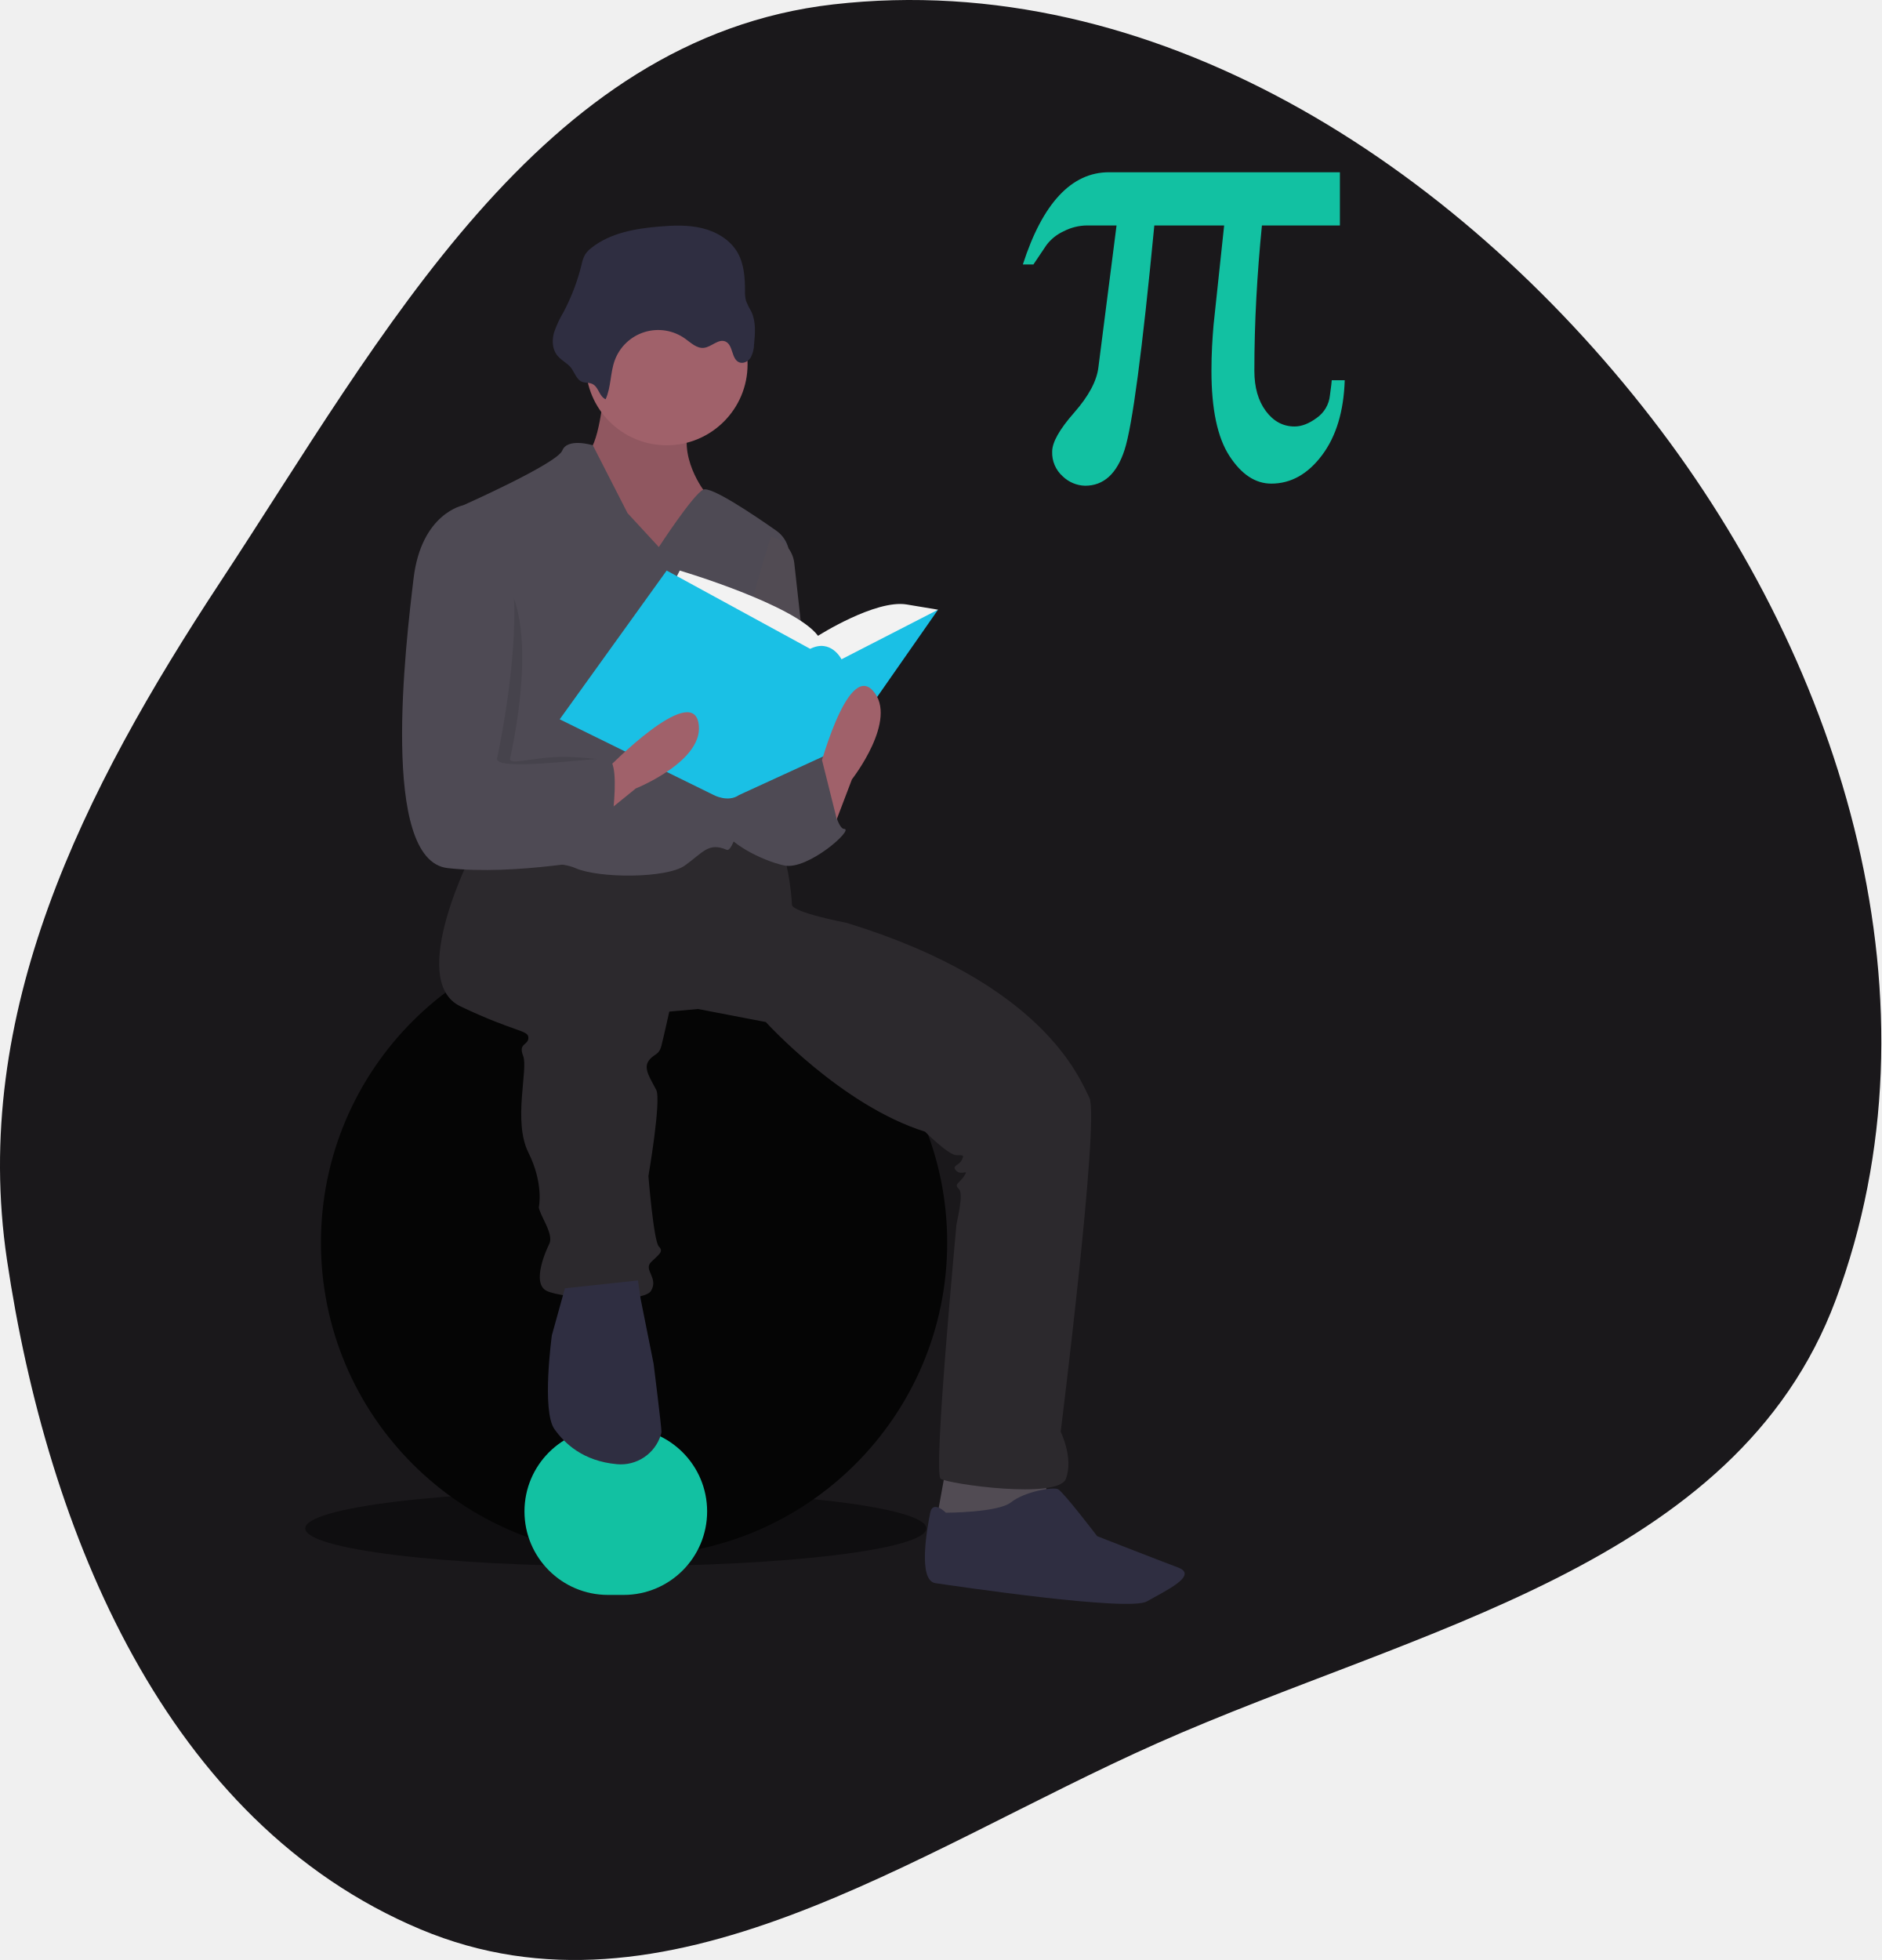
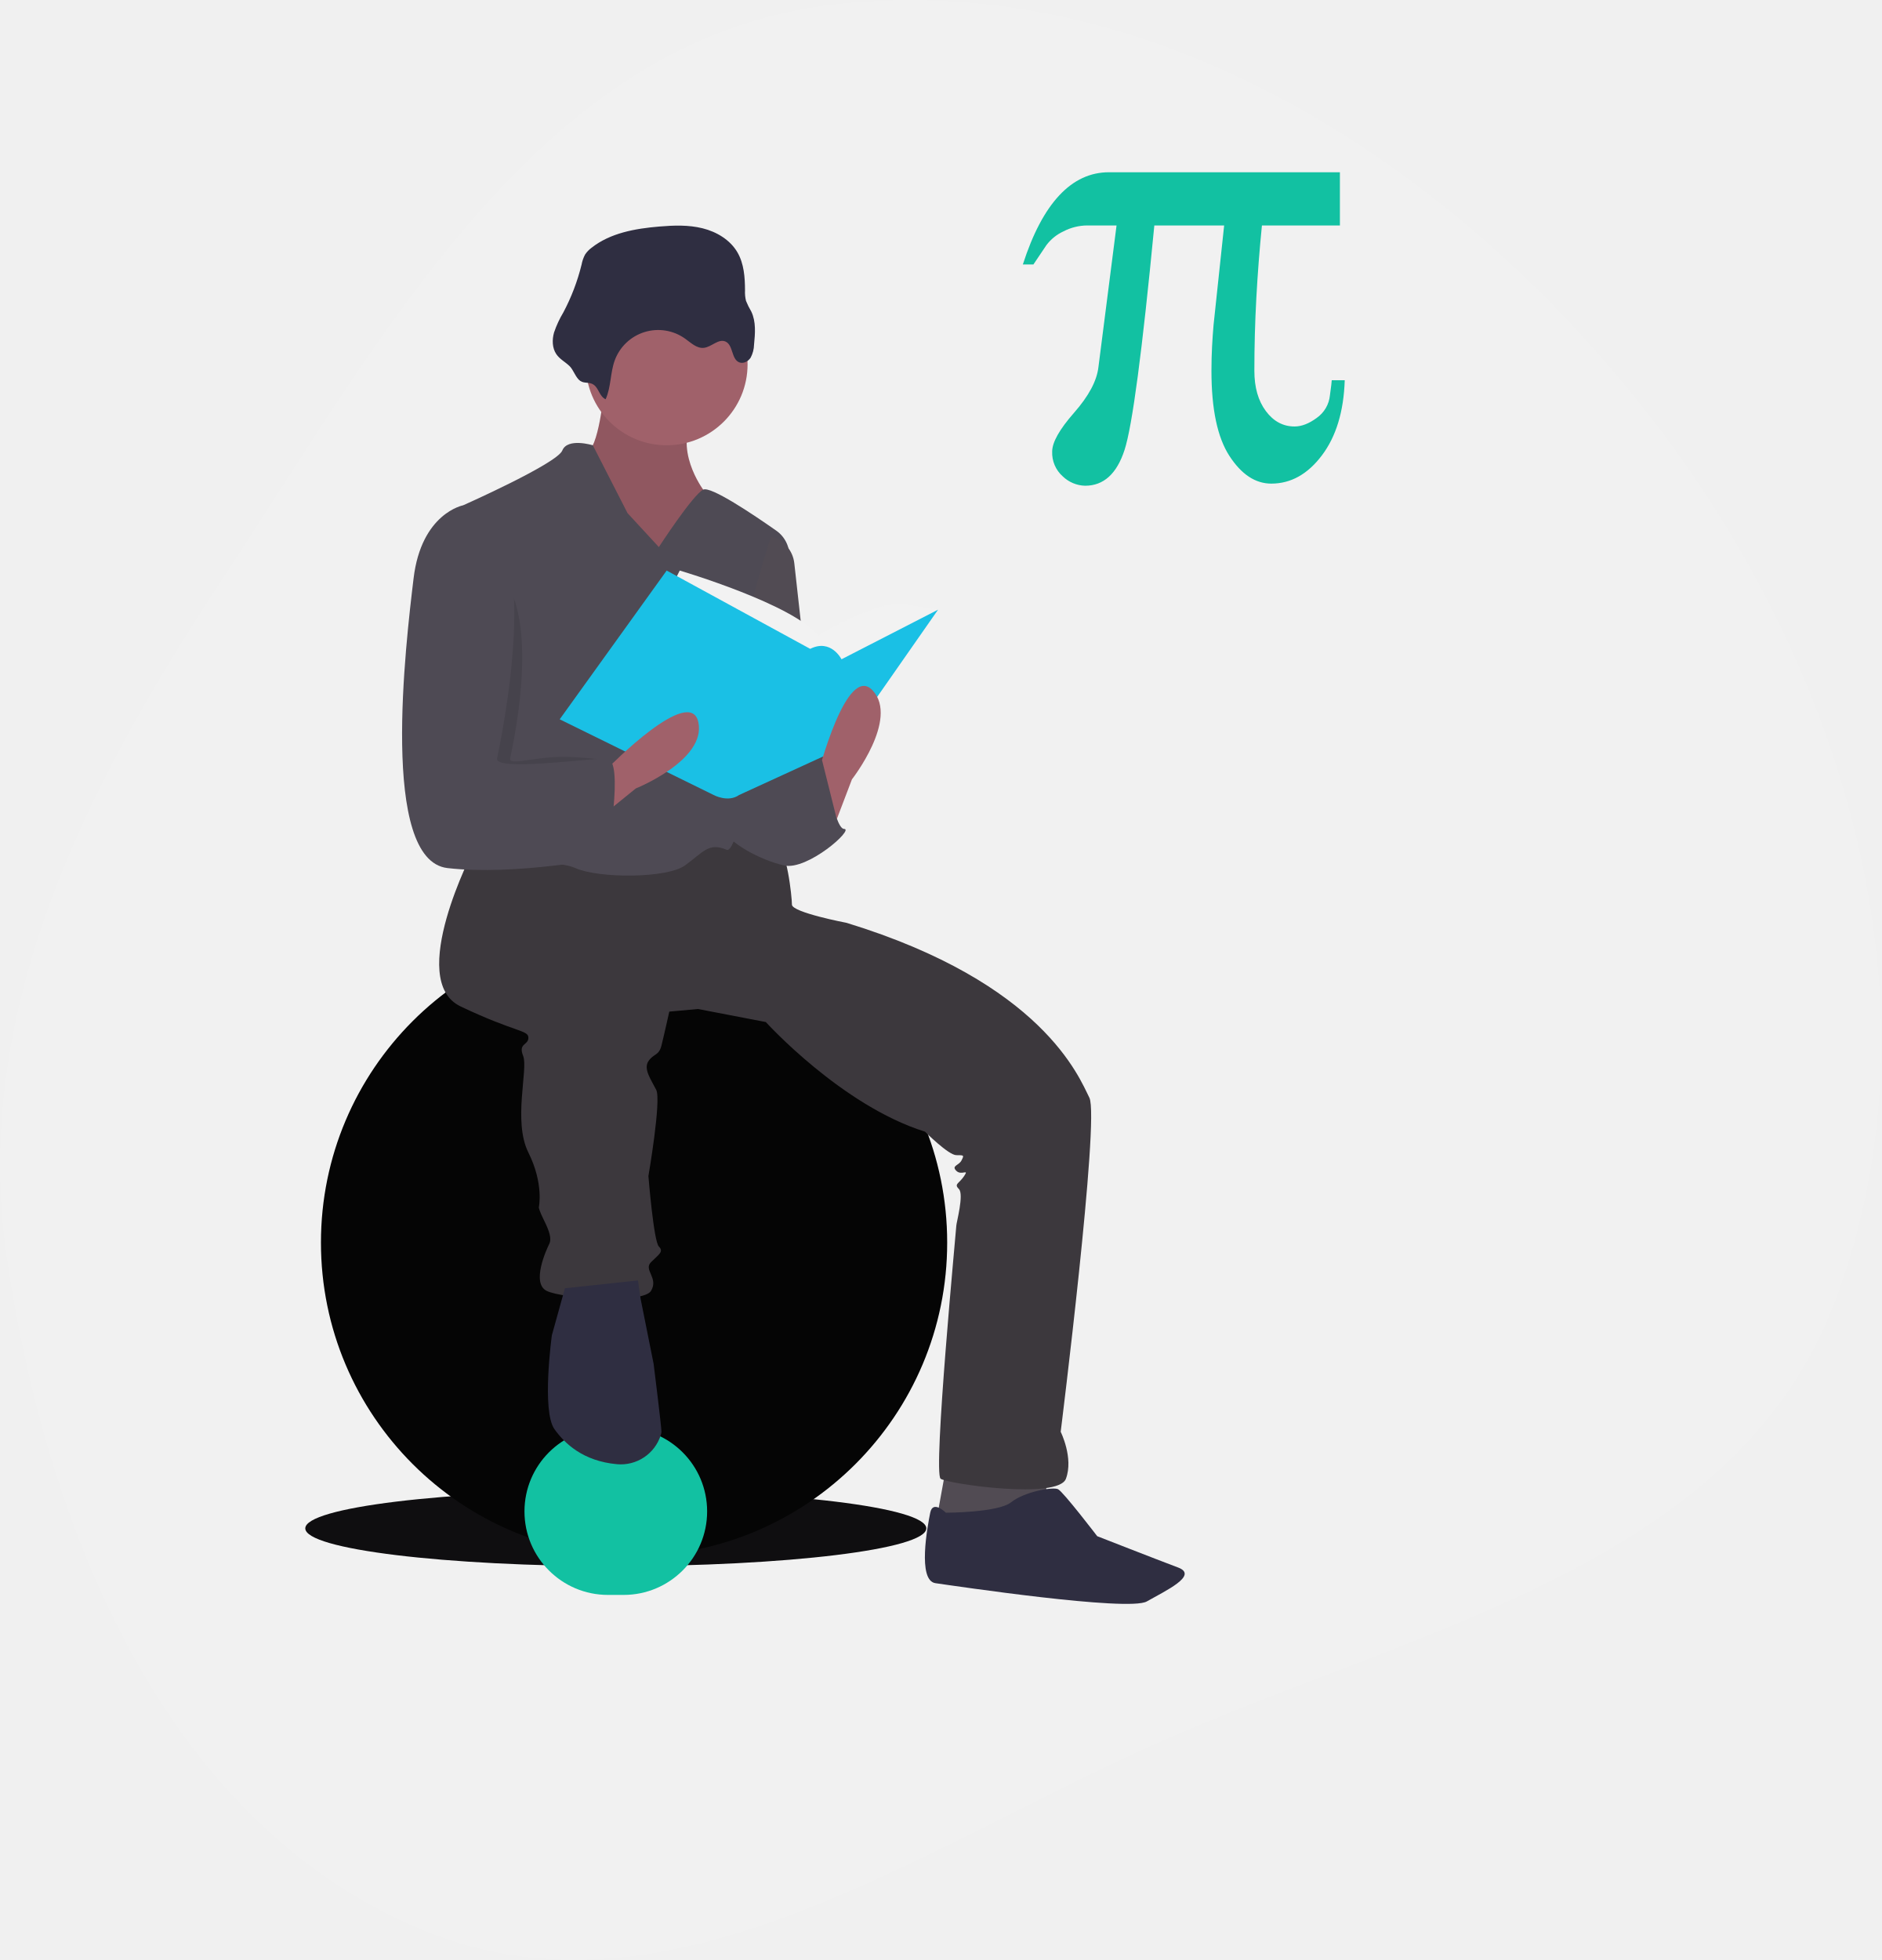
<svg xmlns="http://www.w3.org/2000/svg" width="721" height="751" viewBox="0 0 721 751" fill="none">
-   <path fill-rule="evenodd" clip-rule="evenodd" d="M319.381 1.683C441.822 -12.316 557.552 62.802 632.98 160.281C707.043 255.995 745.849 384.728 703.511 498.11C665.394 600.192 542.957 623.742 443.398 667.993C350.086 709.468 255.209 778.781 161.075 739.209C63.626 698.243 18.202 587.299 2.671 482.719C-11.355 388.266 31.91 302.752 84.416 223.002C146.669 128.45 206.923 14.541 319.381 1.683Z" fill="#1A181B" />
+   <path fill-rule="evenodd" clip-rule="evenodd" d="M319.381 1.683C441.822 -12.316 557.552 62.802 632.98 160.281C707.043 255.995 745.849 384.728 703.511 498.11C665.394 600.192 542.957 623.742 443.398 667.993C350.086 709.468 255.209 778.781 161.075 739.209C63.626 698.243 18.202 587.299 2.671 482.719C-11.355 388.266 31.91 302.752 84.416 223.002C146.669 128.45 206.923 14.541 319.381 1.683Z" fill="white" fill-opacity="0.05" />
  <path d="M236 600.114C301.722 600.114 355 593.622 355 585.614C355 577.605 301.722 571.114 236 571.114C170.278 571.114 117 577.605 117 585.614C117 593.622 170.278 600.114 236 600.114Z" fill="#0F0E10" />
  <path d="M243 596.114C309.274 596.114 363 542.388 363 476.114C363 409.839 309.274 356.114 243 356.114C176.726 356.114 123 409.839 123 476.114C123 542.388 176.726 596.114 243 596.114Z" fill="#050505" />
  <path d="M239 547.114H233C215.327 547.114 201 561.44 201 579.114C201 596.787 215.327 611.114 233 611.114H239C256.673 611.114 271 596.787 271 579.114C271 561.44 256.673 547.114 239 547.114Z" fill="#12C1A2" />
  <path d="M362.5 562.614L358.5 584.614L384.5 588.614L401.5 578.614L400.5 562.614H362.5Z" fill="#514B53" />
  <path d="M231.5 149.613C231.5 149.613 229.5 172.613 224.5 173.613C219.5 174.613 235.5 214.613 235.5 214.613H259.5L278.5 209.613L269.5 187.613C269.5 187.613 257.5 171.613 266.5 158.613C275.5 145.613 231.5 149.613 231.5 149.613Z" fill="#A0616A" />
  <path opacity="0.1" d="M231.5 149.613C231.5 149.613 229.5 172.613 224.5 173.613C219.5 174.613 235.5 214.613 235.5 214.613H259.5L278.5 209.613L269.5 187.613C269.5 187.613 257.5 171.613 266.5 158.613C275.5 145.613 231.5 149.613 231.5 149.613Z" fill="black" />
-   <path d="M181.5 325.614C181.5 325.614 155.5 375.614 176.5 385.614C197.5 395.614 202.5 394.614 202.5 397.614C202.5 400.614 198.5 399.614 200.5 404.614C202.5 409.614 196.5 429.614 202.5 441.614C208.5 453.614 206.5 462.614 206.5 462.614C206.5 462.614 206.5 463.614 208.5 467.614C210.5 471.614 211.5 474.614 210.5 476.614C209.5 478.614 203.5 491.614 209.5 494.614C215.5 497.614 246.5 499.614 249.5 494.614C252.5 489.614 246.5 486.614 249.5 483.614C252.5 480.614 254.5 479.614 252.5 477.614C250.5 475.614 248.5 450.614 248.5 450.614C248.5 450.614 253.5 421.614 251.5 417.614C249.5 413.614 246.5 409.614 248.5 406.614C250.5 403.614 252.5 404.614 253.5 400.614C254.5 396.614 256.5 387.614 256.5 387.614L267.5 386.614L293.5 391.614C293.5 391.614 322.5 423.614 354.5 433.614C354.5 433.614 363.5 442.614 366.5 442.614C369.5 442.614 369.5 442.614 368.5 444.614C367.5 446.614 364.5 446.614 366.5 448.614C368.5 450.614 371.5 447.614 369.5 450.614C367.5 453.614 365.5 453.614 367.5 455.614C369.5 457.614 366.5 468.614 366.5 469.614C366.5 470.614 357.5 564.614 360.5 566.614C363.5 568.614 405.5 574.614 408.5 566.614C411.5 558.614 406.5 548.614 406.5 548.614C406.5 548.614 421.5 428.614 417.5 420.614C413.5 412.614 399.5 376.614 324.5 353.614C324.5 353.614 303.5 349.614 303.5 346.614C303.5 343.614 301.5 324.614 297.5 323.614C293.5 322.614 270.5 321.614 270.5 321.614L241.5 330.614L201.5 323.614L181.5 325.614Z" fill="#2C292D" />
+   <path d="M181.5 325.614C181.5 325.614 155.5 375.614 176.5 385.614C197.5 395.614 202.5 394.614 202.5 397.614C202.5 400.614 198.5 399.614 200.5 404.614C202.5 409.614 196.5 429.614 202.5 441.614C208.5 453.614 206.5 462.614 206.5 462.614C206.5 462.614 206.5 463.614 208.5 467.614C210.5 471.614 211.5 474.614 210.5 476.614C209.5 478.614 203.5 491.614 209.5 494.614C215.5 497.614 246.5 499.614 249.5 494.614C252.5 489.614 246.5 486.614 249.5 483.614C252.5 480.614 254.5 479.614 252.5 477.614C250.5 475.614 248.5 450.614 248.5 450.614C248.5 450.614 253.5 421.614 251.5 417.614C249.5 413.614 246.5 409.614 248.5 406.614C250.5 403.614 252.5 404.614 253.5 400.614C254.5 396.614 256.5 387.614 256.5 387.614L267.5 386.614L293.5 391.614C293.5 391.614 322.5 423.614 354.5 433.614C354.5 433.614 363.5 442.614 366.5 442.614C369.5 442.614 369.5 442.614 368.5 444.614C367.5 446.614 364.5 446.614 366.5 448.614C368.5 450.614 371.5 447.614 369.5 450.614C367.5 453.614 365.5 453.614 367.5 455.614C369.5 457.614 366.5 468.614 366.5 469.614C366.5 470.614 357.5 564.614 360.5 566.614C363.5 568.614 405.5 574.614 408.5 566.614C411.5 558.614 406.5 548.614 406.5 548.614C406.5 548.614 421.5 428.614 417.5 420.614C413.5 412.614 399.5 376.614 324.5 353.614C324.5 353.614 303.5 349.614 303.5 346.614C303.5 343.614 301.5 324.614 297.5 323.614C293.5 322.614 270.5 321.614 270.5 321.614L241.5 330.614L201.5 323.614L181.5 325.614Z" fill="#3C383D" />
  <path d="M216.5 493.614L211.5 511.614C211.5 511.614 207.5 540.614 212.5 547.614C216.428 553.112 223.44 559.844 236.445 561.026C240.089 561.36 243.739 560.44 246.79 558.419C249.841 556.397 252.11 553.395 253.223 549.908C253.372 549.491 253.466 549.055 253.5 548.614C253.5 546.614 250.5 522.614 250.5 522.614L245.5 497.614L244.5 490.614L216.5 493.614Z" fill="#2F2E41" />
  <path d="M362.5 579.613C362.5 579.613 357.5 574.613 356.5 579.613C355.5 584.613 351.5 605.613 358.5 606.613C365.5 607.613 432.5 617.613 439.5 613.613C446.5 609.613 459.5 603.613 451.5 600.613C443.5 597.613 420.5 588.613 420.5 588.613C420.5 588.613 407.5 571.613 405.5 570.613C403.5 569.613 392.5 571.613 387.5 575.613C382.5 579.613 362.5 579.613 362.5 579.613Z" fill="#2F2E41" />
  <path d="M255.5 170.614C272.621 170.614 286.5 156.734 286.5 139.614C286.5 122.493 272.621 108.614 255.5 108.614C238.379 108.614 224.5 122.493 224.5 139.614C224.5 156.734 238.379 170.614 255.5 170.614Z" fill="#A0616A" />
  <path d="M252.5 209.614L240.5 196.614L227.198 170.614C227.198 170.614 217.5 167.614 215.5 172.614C213.5 177.614 177.5 193.614 177.5 193.614C177.5 193.614 186.5 277.614 182.5 285.614C178.5 293.614 171.5 325.614 177.5 328.614C183.5 331.614 211.5 328.614 220.5 332.614C229.5 336.614 255.5 336.614 262.5 331.614C269.5 326.614 271.5 322.614 278.5 325.614C284.459 328.168 298.39 240.853 302.401 214.833C302.739 212.647 302.459 210.411 301.591 208.377C300.724 206.342 299.304 204.592 297.493 203.323C288.521 197.029 272.361 186.183 269.5 187.614C265.5 189.614 252.5 209.614 252.5 209.614Z" fill="#4E4A54" />
  <path d="M295.5 205.614C297.848 206.201 299.96 207.492 301.553 209.315C303.146 211.137 304.143 213.404 304.41 215.809L312.5 288.614C312.5 288.614 292.5 331.614 282.5 302.614C272.5 273.614 295.5 205.614 295.5 205.614Z" fill="#514B53" />
  <path d="M293.5 295.614L315.5 289.614C315.5 289.614 319.5 317.614 323.5 317.614C327.5 317.614 309.5 333.614 300.5 331.614C291.5 329.614 278.5 322.614 277.5 317.614C276.5 312.614 286.5 291.614 286.5 291.614L293.5 295.614Z" fill="#4E4A54" />
  <path d="M232.099 152.987C234.206 148.339 233.84 142.917 235.583 138.12C236.516 135.551 238.031 133.233 240.008 131.347C241.985 129.461 244.372 128.057 246.981 127.245C249.591 126.434 252.353 126.237 255.051 126.67C257.749 127.102 260.311 128.153 262.536 129.739C264.778 131.338 267.026 133.583 269.762 133.278C272.709 132.95 275.337 129.662 278.046 130.867C281.049 132.202 280.238 137.584 283.28 138.827C284.881 139.481 286.774 138.474 287.697 137.011C288.505 135.474 288.945 133.771 288.983 132.035C289.403 127.77 289.782 123.256 287.932 119.39C287.154 118.08 286.476 116.712 285.904 115.3C285.58 113.981 285.451 112.622 285.518 111.266C285.502 106.253 285.136 101.024 282.613 96.692C279.813 91.884 274.638 88.811 269.239 87.469C263.841 86.128 258.185 86.334 252.641 86.803C243.478 87.579 233.922 89.242 226.703 94.938C225.722 95.655 224.877 96.542 224.21 97.558C223.576 98.764 223.128 100.059 222.881 101.399C221.321 107.755 218.98 113.894 215.914 119.676C214.439 122.127 213.233 124.731 212.318 127.442C211.553 130.196 211.604 133.335 213.207 135.702C214.512 137.63 216.598 138.657 218.237 140.233C219.86 141.794 220.62 144.797 222.419 145.98C223.989 147.012 225.87 146.283 227.472 147.377C229.528 148.782 229.677 151.861 232.099 152.987Z" fill="#2F2E41" />
  <path d="M257.5 224.614L260.5 218.614C260.5 218.614 304.5 231.614 313.5 243.614C313.5 243.614 335.5 229.614 347.5 231.614L359.5 233.614L322.5 266.614L275.5 262.614L257.5 224.614Z" fill="#F2F2F2" />
  <path d="M255.5 218.614L214.5 275.614L273.5 304.614C273.5 304.614 279.016 307.614 283.258 304.614L322.5 286.614L359.5 233.614L322.5 252.614C322.5 252.614 318.5 244.614 310.5 248.614L255.5 218.614Z" fill="#1AC0E5" />
  <path d="M318.5 319.614L326.5 298.614C326.5 298.614 344.5 275.614 334.5 264.614C324.5 253.614 313.5 296.614 313.5 296.614L318.5 319.614Z" fill="#A0616A" />
  <path d="M226.197 316.262L243.654 302.11C243.654 302.11 270.764 291.245 267.632 276.713C264.501 262.18 233.411 293.858 233.411 293.858L226.197 316.262Z" fill="#A0616A" />
  <path opacity="0.1" d="M183 215.113H182C182 215.113 166.5 196.613 163.5 221.613C160.5 246.613 150.5 329.613 176.5 332.613C202.5 335.613 221 320.113 221 320.113C221 320.113 240 291.113 233 291.113C229.613 291.113 220.401 289.592 212 290.113C203.037 290.669 194.983 293.194 195.5 290.613C196.5 285.613 211 222.113 183 215.113Z" fill="black" />
  <path d="M181.5 195.614L177.5 193.614C177.5 193.614 161.5 196.614 158.5 221.614C155.5 246.614 145.5 329.614 171.5 332.614C197.5 335.614 232.5 328.614 232.5 328.614C232.5 328.614 239.5 290.614 232.5 290.614C225.5 290.614 189.5 295.614 190.5 290.614C191.5 285.614 209.5 202.614 181.5 195.614Z" fill="#4E4A54" />
  <path d="M304 308.114L315.027 291.213L322 319.114L304 327.114V308.114Z" fill="#4E4A54" />
  <path d="M515.359 145.691C514.972 157.661 512.057 167.256 506.614 174.475C501.17 181.694 494.703 185.304 487.212 185.305C481.111 185.305 475.764 181.772 471.17 174.706C466.575 167.641 464.277 156.772 464.278 142.1C464.278 138.857 464.355 135.768 464.51 132.834C464.664 129.9 464.857 127.12 465.089 124.494L469.143 86.386H442.386C437.753 134.571 433.95 163.239 430.977 172.39C428.003 181.54 422.965 186.115 415.861 186.116C412.655 186.037 409.595 184.755 407.29 182.525C405.953 181.341 404.896 179.874 404.195 178.232C403.494 176.589 403.166 174.811 403.236 173.027C403.236 169.476 406.035 164.515 411.633 158.143C417.231 151.772 420.339 145.961 420.957 140.71L427.907 86.386H416.672C413.505 86.405 410.388 87.179 407.579 88.645C404.995 89.832 402.746 91.643 401.035 93.915L396.054 101.328H392C395.783 89.591 400.435 80.769 405.958 74.861C411.478 68.954 417.829 66 425.012 66H513.506V86.386H483.622C482.695 95.653 481.981 104.919 481.479 114.185C480.976 123.452 480.725 132.757 480.726 142.1C480.726 148.433 482.193 153.568 485.128 157.506C488.061 161.444 491.729 163.413 496.131 163.413C498.833 163.413 501.671 162.312 504.645 160.112C506.057 159.121 507.238 157.837 508.108 156.348C508.977 154.859 509.515 153.199 509.683 151.483C509.915 149.785 510.089 148.453 510.205 147.486C510.32 146.522 510.378 145.923 510.378 145.691H515.359Z" fill="#12C1A2" />
</svg>
